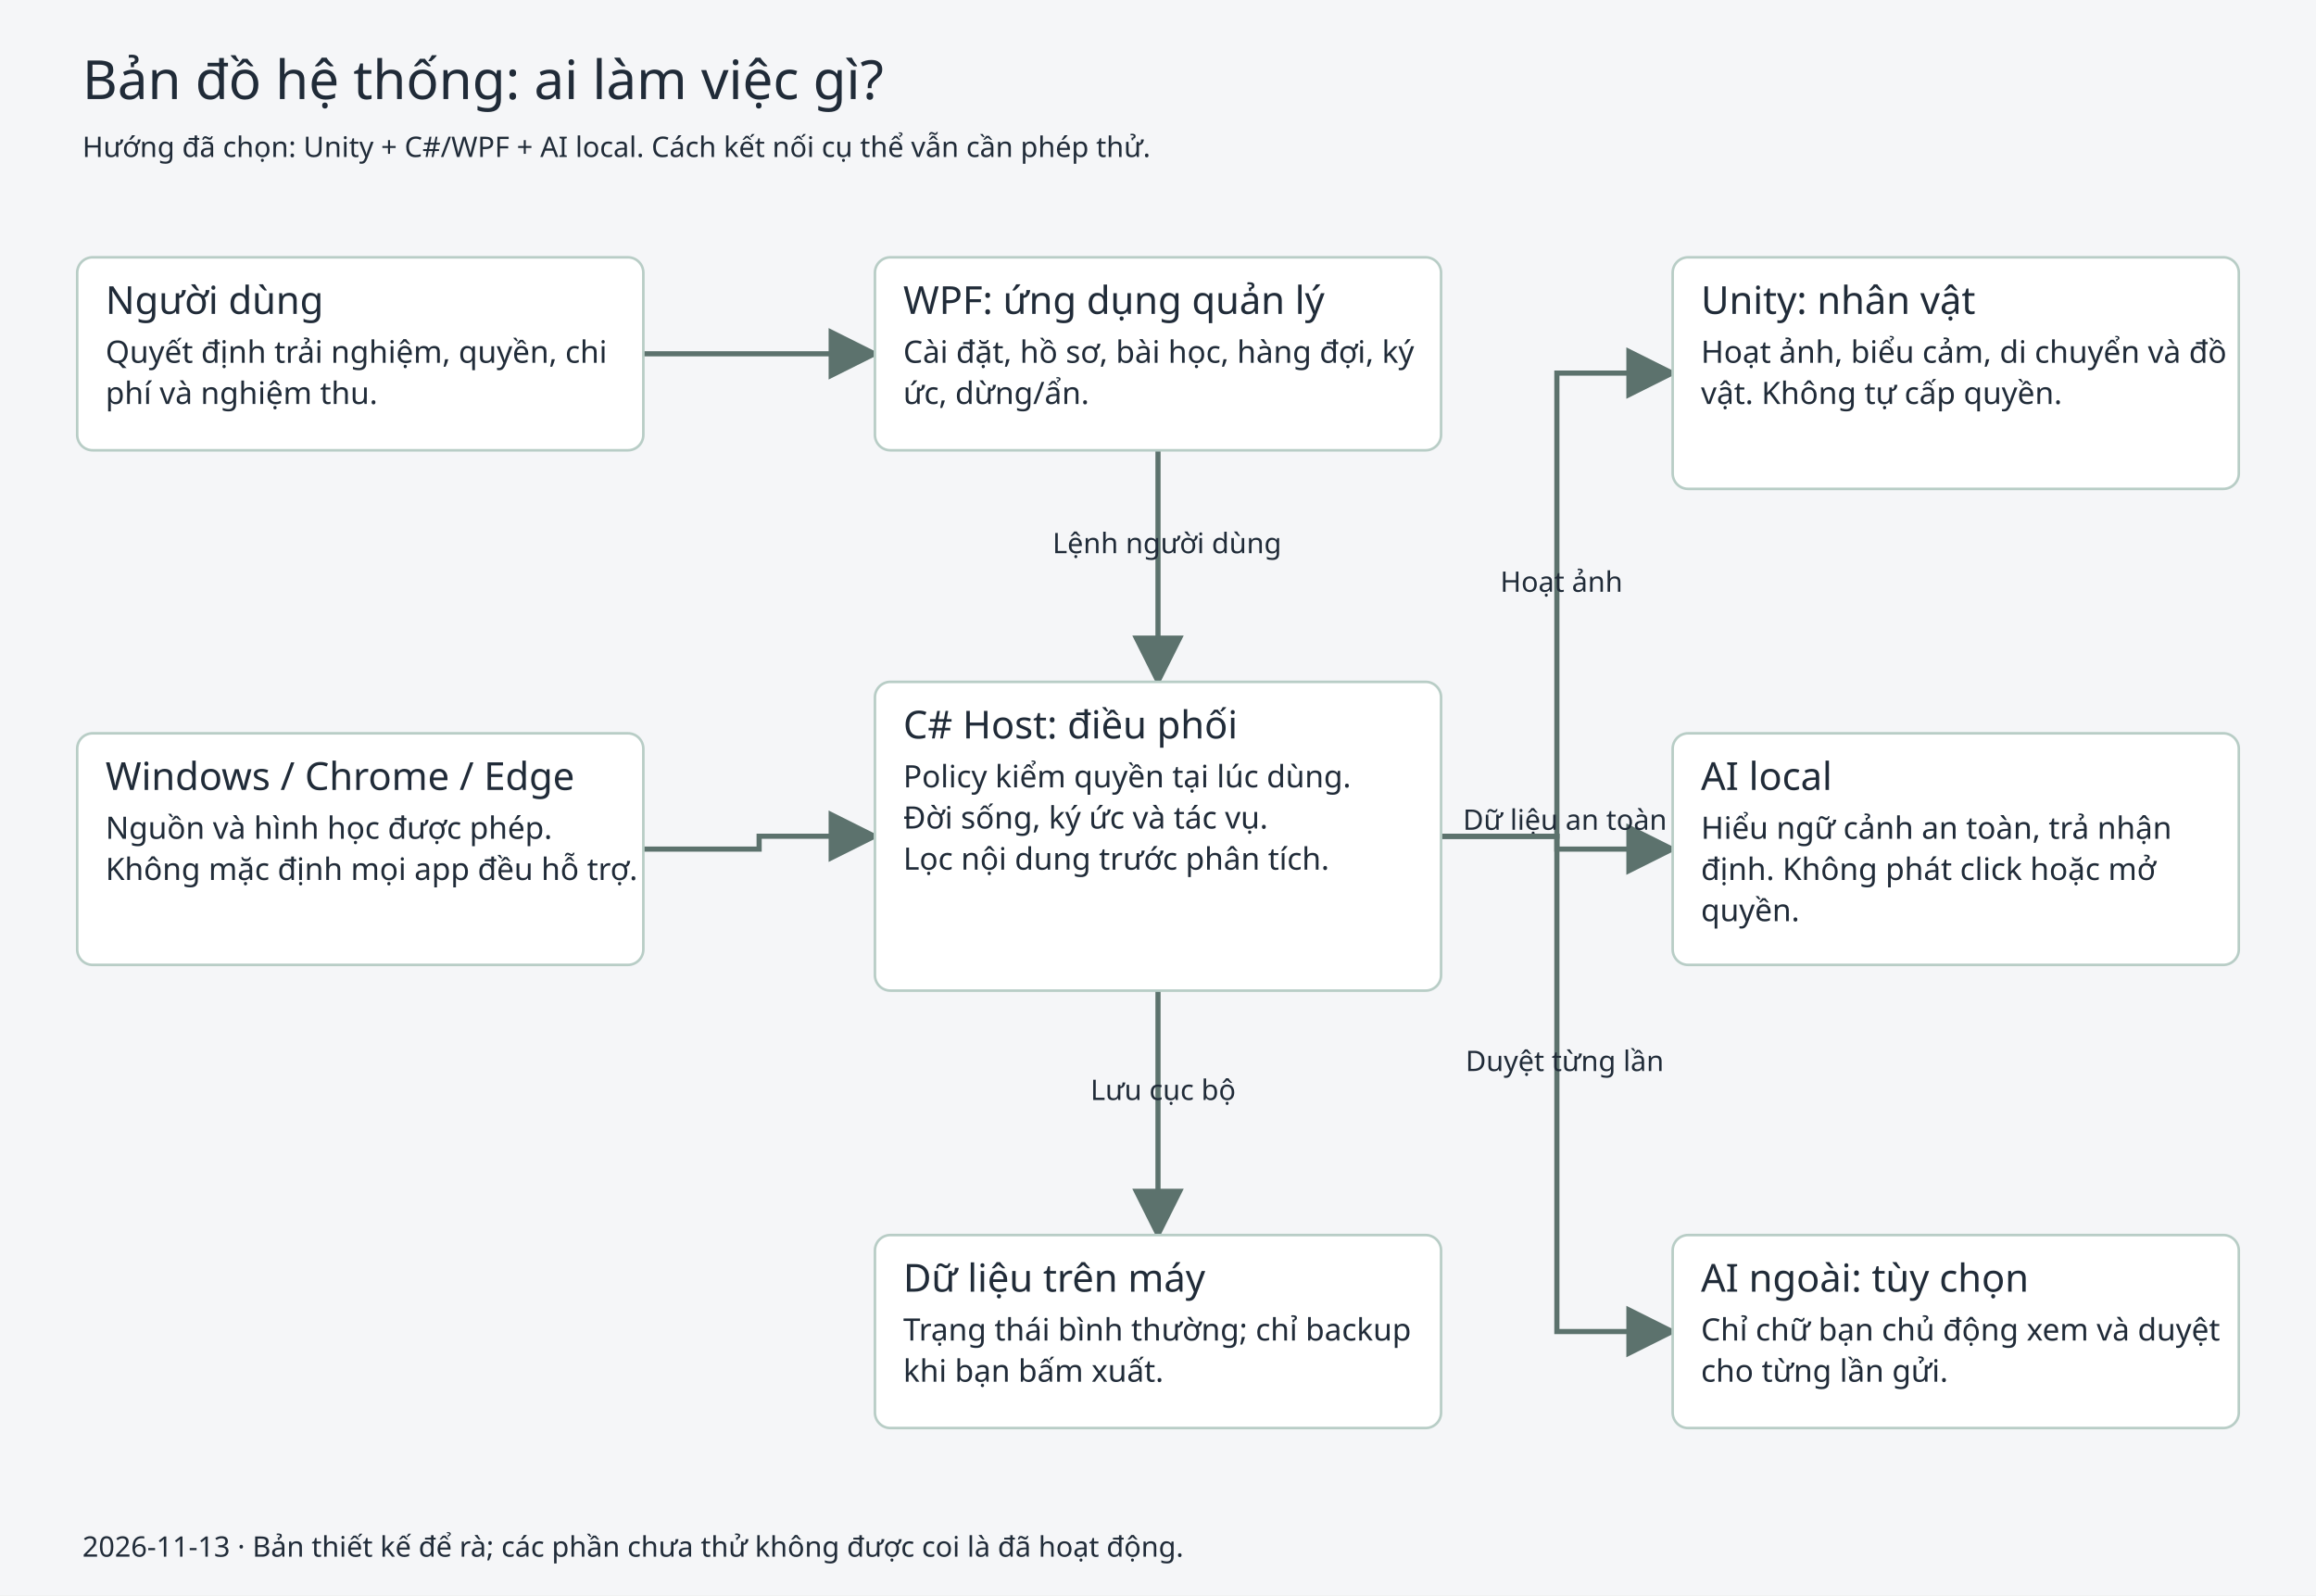
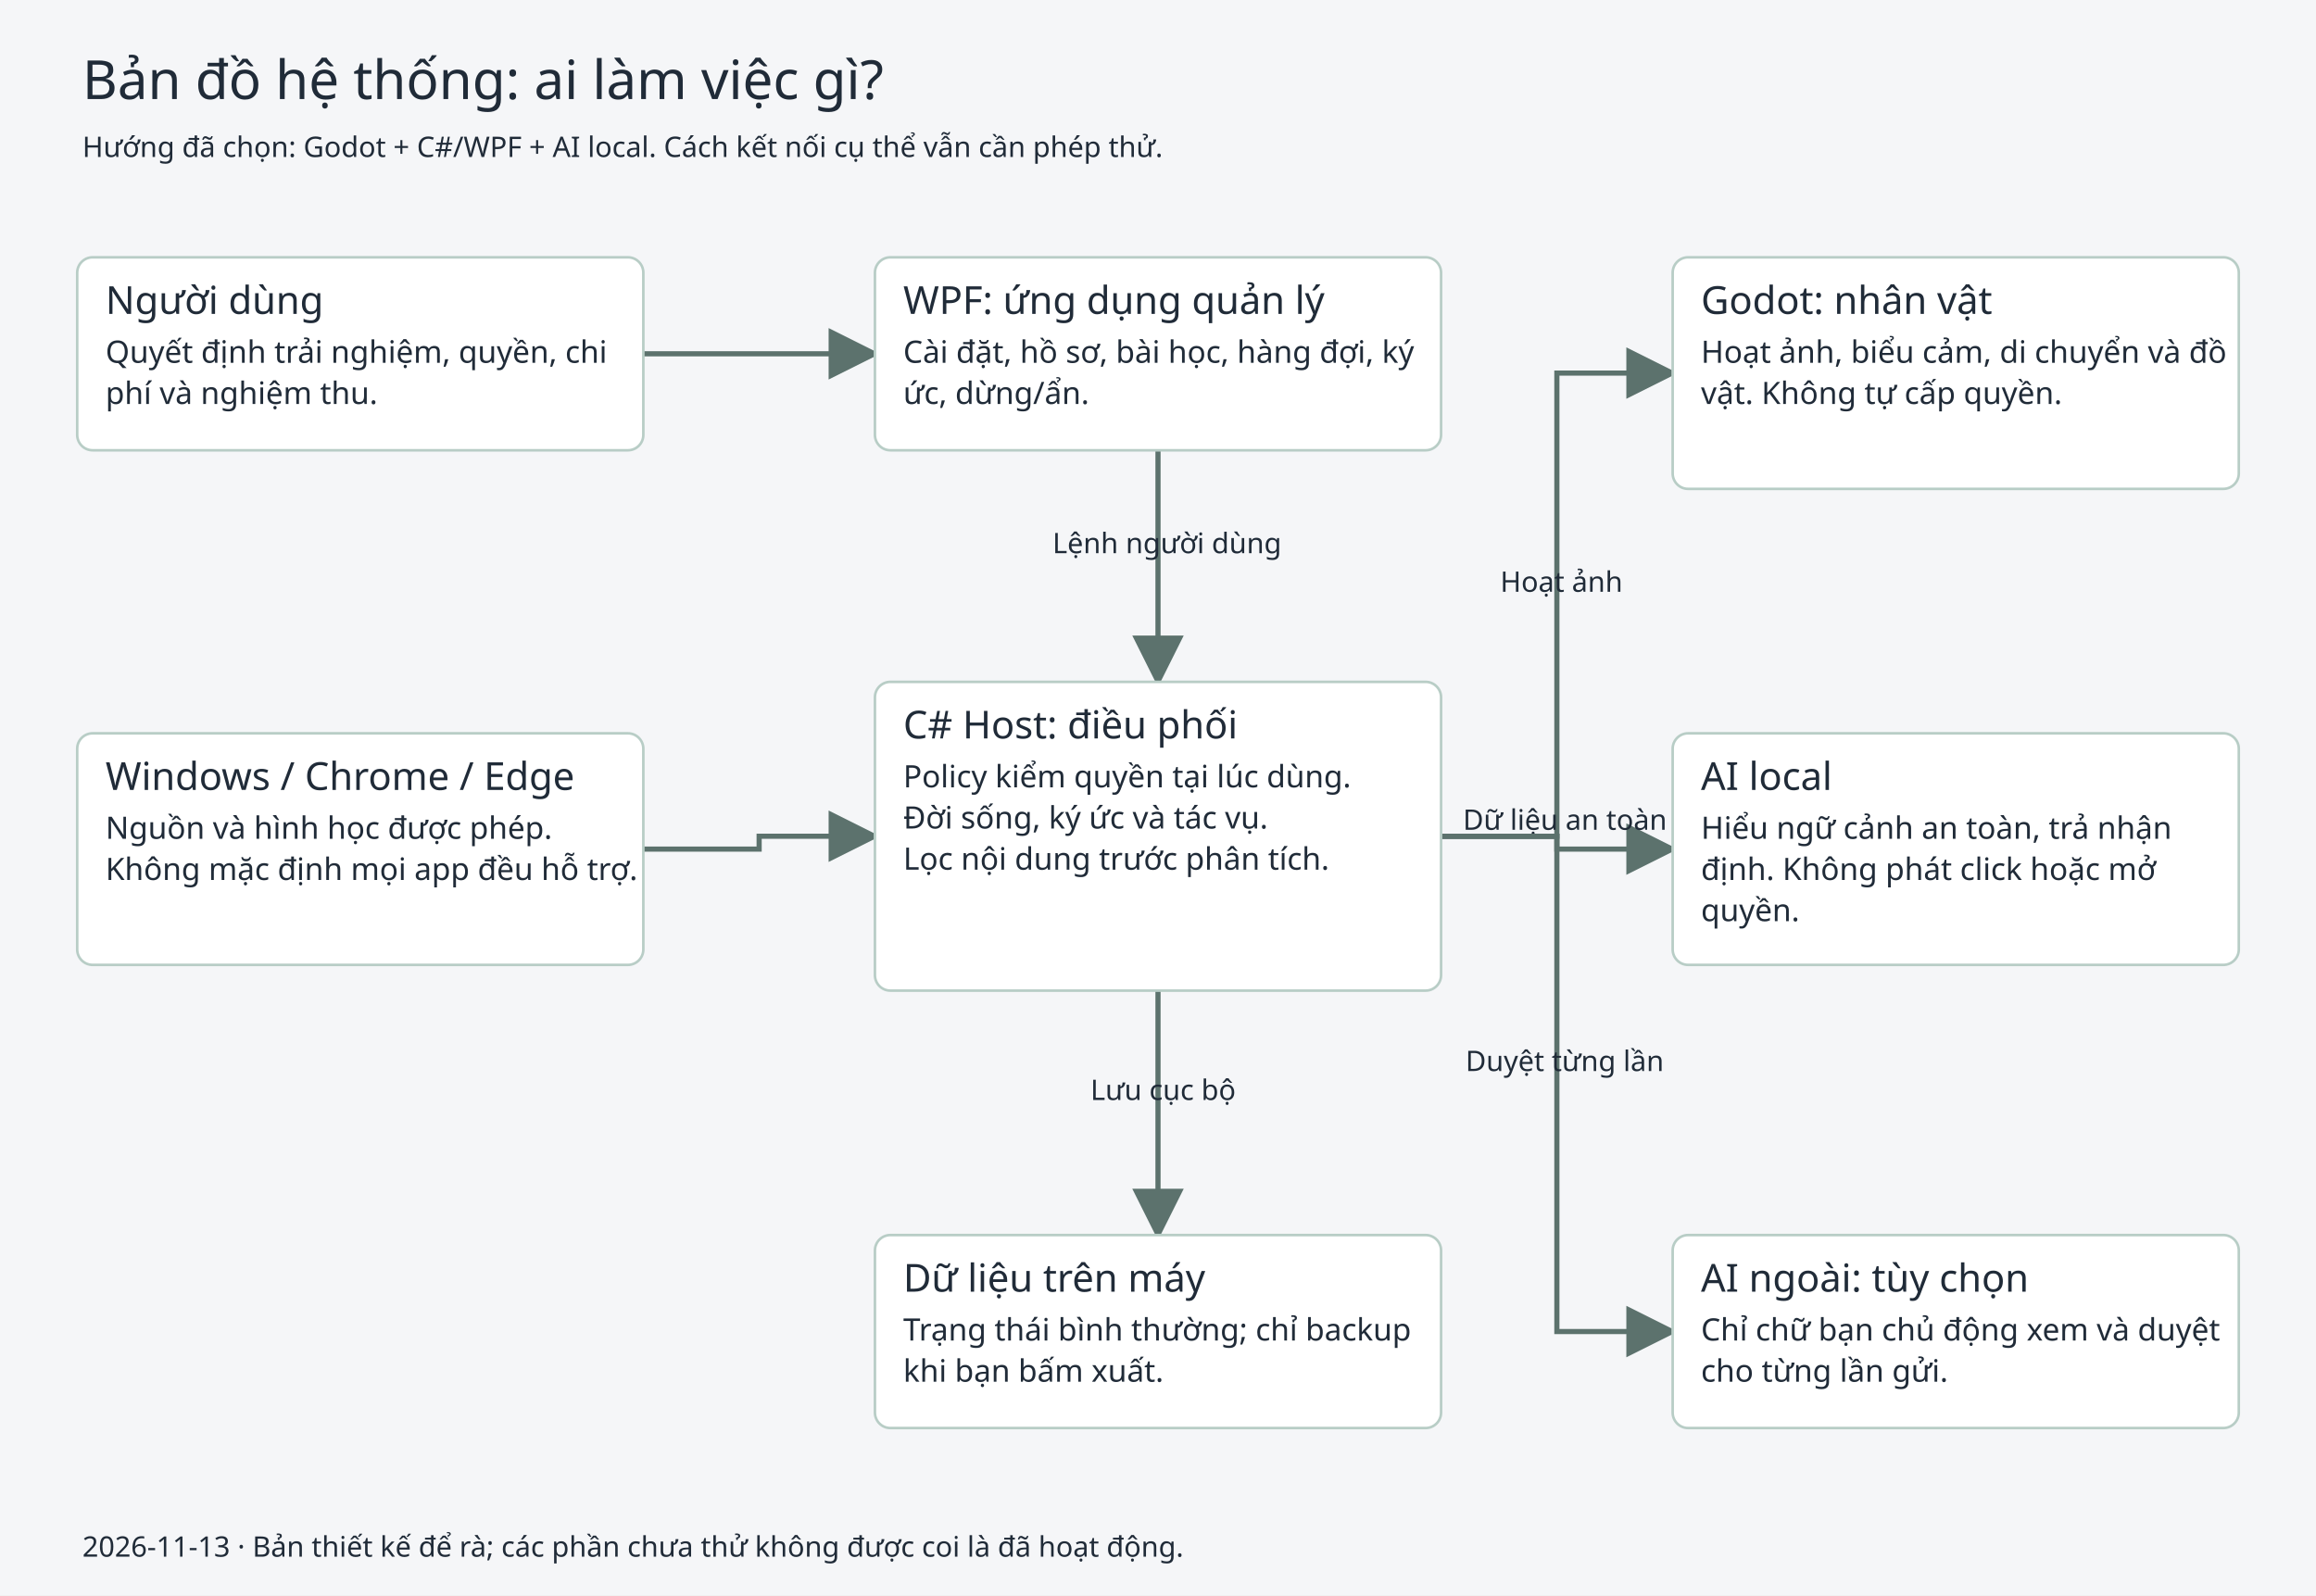
<svg xmlns="http://www.w3.org/2000/svg" width="1800" height="1240" viewBox="0 0 1800 1240">
  <rect width="100%" height="100%" fill="#f5f6f8" />
  <defs>
    <marker id="a" markerWidth="10" markerHeight="10" refX="9" refY="5" orient="auto">
      <path d="M0,0 L10,5 L0,10" fill="#5c726d" />
    </marker>
  </defs>
  <text x="64" y="77" fill="#202b38" font-family="Segoe UI, sans-serif" font-size="42">Bản đồ hệ thống: ai làm việc gì?</text>
-   <text x="64" y="122" fill="#202b38" font-family="Segoe UI, sans-serif" font-size="22">Hướng đã chọn: Unity + C#/WPF + AI local. Cách kết nối cụ thể vẫn cần phép thử.</text>
+   <text x="64" y="122" fill="#202b38" font-family="Segoe UI, sans-serif" font-size="22">Hướng đã chọn: Godot + C#/WPF + AI local. Cách kết nối cụ thể vẫn cần phép thử.</text>
  <polyline points="500,275.0 590.0,275.0 590.0,275.0 680,275.0" fill="none" stroke="#5c726d" stroke-width="4" marker-end="url(#a)" />
  <polyline points="900.0,350 900.0,530" fill="none" stroke="#5c726d" stroke-width="4" marker-end="url(#a)" />
  <text x="818.0" y="430.0" fill="#202b38" font-family="Segoe UI, sans-serif" font-size="22">Lệnh người dùng</text>
  <polyline points="500,660.0 590.0,660.0 590.0,650.0 680,650.0" fill="none" stroke="#5c726d" stroke-width="4" marker-end="url(#a)" />
  <polyline points="1120,650.0 1210.0,650.0 1210.0,290.0 1300,290.0" fill="none" stroke="#5c726d" stroke-width="4" marker-end="url(#a)" />
  <text x="1166.0" y="460.0" fill="#202b38" font-family="Segoe UI, sans-serif" font-size="22">Hoạt ảnh</text>
  <polyline points="1120,650.0 1210.0,650.0 1210.0,660.0 1300,660.0" fill="none" stroke="#5c726d" stroke-width="4" marker-end="url(#a)" />
  <text x="1137.0" y="645.0" fill="#202b38" font-family="Segoe UI, sans-serif" font-size="22">Dữ liệu an toàn</text>
  <polyline points="900.0,770 900.0,960" fill="none" stroke="#5c726d" stroke-width="4" marker-end="url(#a)" />
  <text x="847.5" y="855.0" fill="#202b38" font-family="Segoe UI, sans-serif" font-size="22">Lưu cục bộ</text>
  <polyline points="1120,650.0 1210.0,650.0 1210.0,1035.0 1300,1035.0" fill="none" stroke="#5c726d" stroke-width="4" marker-end="url(#a)" />
  <text x="1139.0" y="832.5" fill="#202b38" font-family="Segoe UI, sans-serif" font-size="22">Duyệt từng lần</text>
  <rect x="60" y="200" width="440" height="150" rx="12" fill="white" stroke="#b8cdc6" stroke-width="2" />
  <text x="82" y="244" fill="#202b38" font-family="Segoe UI, sans-serif" font-size="30">Người dùng</text>
  <text x="82" y="282" fill="#202b38" font-family="Segoe UI, sans-serif" font-size="24">Quyết định trải nghiệm, quyền, chi</text>
  <text x="82" y="314" fill="#202b38" font-family="Segoe UI, sans-serif" font-size="24">phí và nghiệm thu.</text>
  <rect x="680" y="200" width="440" height="150" rx="12" fill="white" stroke="#b8cdc6" stroke-width="2" />
  <text x="702" y="244" fill="#202b38" font-family="Segoe UI, sans-serif" font-size="30">WPF: ứng dụng quản lý</text>
  <text x="702" y="282" fill="#202b38" font-family="Segoe UI, sans-serif" font-size="24">Cài đặt, hồ sơ, bài học, hàng đợi, ký</text>
  <text x="702" y="314" fill="#202b38" font-family="Segoe UI, sans-serif" font-size="24">ức, dừng/ẩn.</text>
  <rect x="1300" y="200" width="440" height="180" rx="12" fill="white" stroke="#b8cdc6" stroke-width="2" />
-   <text x="1322" y="244" fill="#202b38" font-family="Segoe UI, sans-serif" font-size="30">Unity: nhân vật</text>
+   <text x="1322" y="244" fill="#202b38" font-family="Segoe UI, sans-serif" font-size="30">Godot: nhân vật</text>
  <text x="1322" y="282" fill="#202b38" font-family="Segoe UI, sans-serif" font-size="24">Hoạt ảnh, biểu cảm, di chuyển và đồ</text>
  <text x="1322" y="314" fill="#202b38" font-family="Segoe UI, sans-serif" font-size="24">vật. Không tự cấp quyền.</text>
  <rect x="60" y="570" width="440" height="180" rx="12" fill="white" stroke="#b8cdc6" stroke-width="2" />
  <text x="82" y="614" fill="#202b38" font-family="Segoe UI, sans-serif" font-size="30">Windows / Chrome / Edge</text>
  <text x="82" y="652" fill="#202b38" font-family="Segoe UI, sans-serif" font-size="24">Nguồn và hình học được phép.</text>
  <text x="82" y="684" fill="#202b38" font-family="Segoe UI, sans-serif" font-size="24">Không mặc định mọi app đều hỗ trợ.</text>
  <rect x="680" y="530" width="440" height="240" rx="12" fill="white" stroke="#b8cdc6" stroke-width="2" />
  <text x="702" y="574" fill="#202b38" font-family="Segoe UI, sans-serif" font-size="30">C# Host: điều phối</text>
  <text x="702" y="612" fill="#202b38" font-family="Segoe UI, sans-serif" font-size="24">Policy kiểm quyền tại lúc dùng.</text>
  <text x="702" y="644" fill="#202b38" font-family="Segoe UI, sans-serif" font-size="24">Đời sống, ký ức và tác vụ.</text>
  <text x="702" y="676" fill="#202b38" font-family="Segoe UI, sans-serif" font-size="24">Lọc nội dung trước phân tích.</text>
  <rect x="1300" y="570" width="440" height="180" rx="12" fill="white" stroke="#b8cdc6" stroke-width="2" />
  <text x="1322" y="614" fill="#202b38" font-family="Segoe UI, sans-serif" font-size="30">AI local</text>
  <text x="1322" y="652" fill="#202b38" font-family="Segoe UI, sans-serif" font-size="24">Hiểu ngữ cảnh an toàn, trả nhận</text>
  <text x="1322" y="684" fill="#202b38" font-family="Segoe UI, sans-serif" font-size="24">định. Không phát click hoặc mở</text>
  <text x="1322" y="716" fill="#202b38" font-family="Segoe UI, sans-serif" font-size="24">quyền.</text>
  <rect x="680" y="960" width="440" height="150" rx="12" fill="white" stroke="#b8cdc6" stroke-width="2" />
  <text x="702" y="1004" fill="#202b38" font-family="Segoe UI, sans-serif" font-size="30">Dữ liệu trên máy</text>
  <text x="702" y="1042" fill="#202b38" font-family="Segoe UI, sans-serif" font-size="24">Trạng thái bình thường; chỉ backup</text>
  <text x="702" y="1074" fill="#202b38" font-family="Segoe UI, sans-serif" font-size="24">khi bạn bấm xuất.</text>
  <rect x="1300" y="960" width="440" height="150" rx="12" fill="white" stroke="#b8cdc6" stroke-width="2" />
  <text x="1322" y="1004" fill="#202b38" font-family="Segoe UI, sans-serif" font-size="30">AI ngoài: tùy chọn</text>
  <text x="1322" y="1042" fill="#202b38" font-family="Segoe UI, sans-serif" font-size="24">Chỉ chữ bạn chủ động xem và duyệt</text>
  <text x="1322" y="1074" fill="#202b38" font-family="Segoe UI, sans-serif" font-size="24">cho từng lần gửi.</text>
  <text x="64" y="1210" fill="#202b38" font-family="Segoe UI, sans-serif" font-size="22">2026-11-13 · Bản thiết kế để rà; các phần chưa thử không được coi là đã hoạt động.</text>
</svg>
